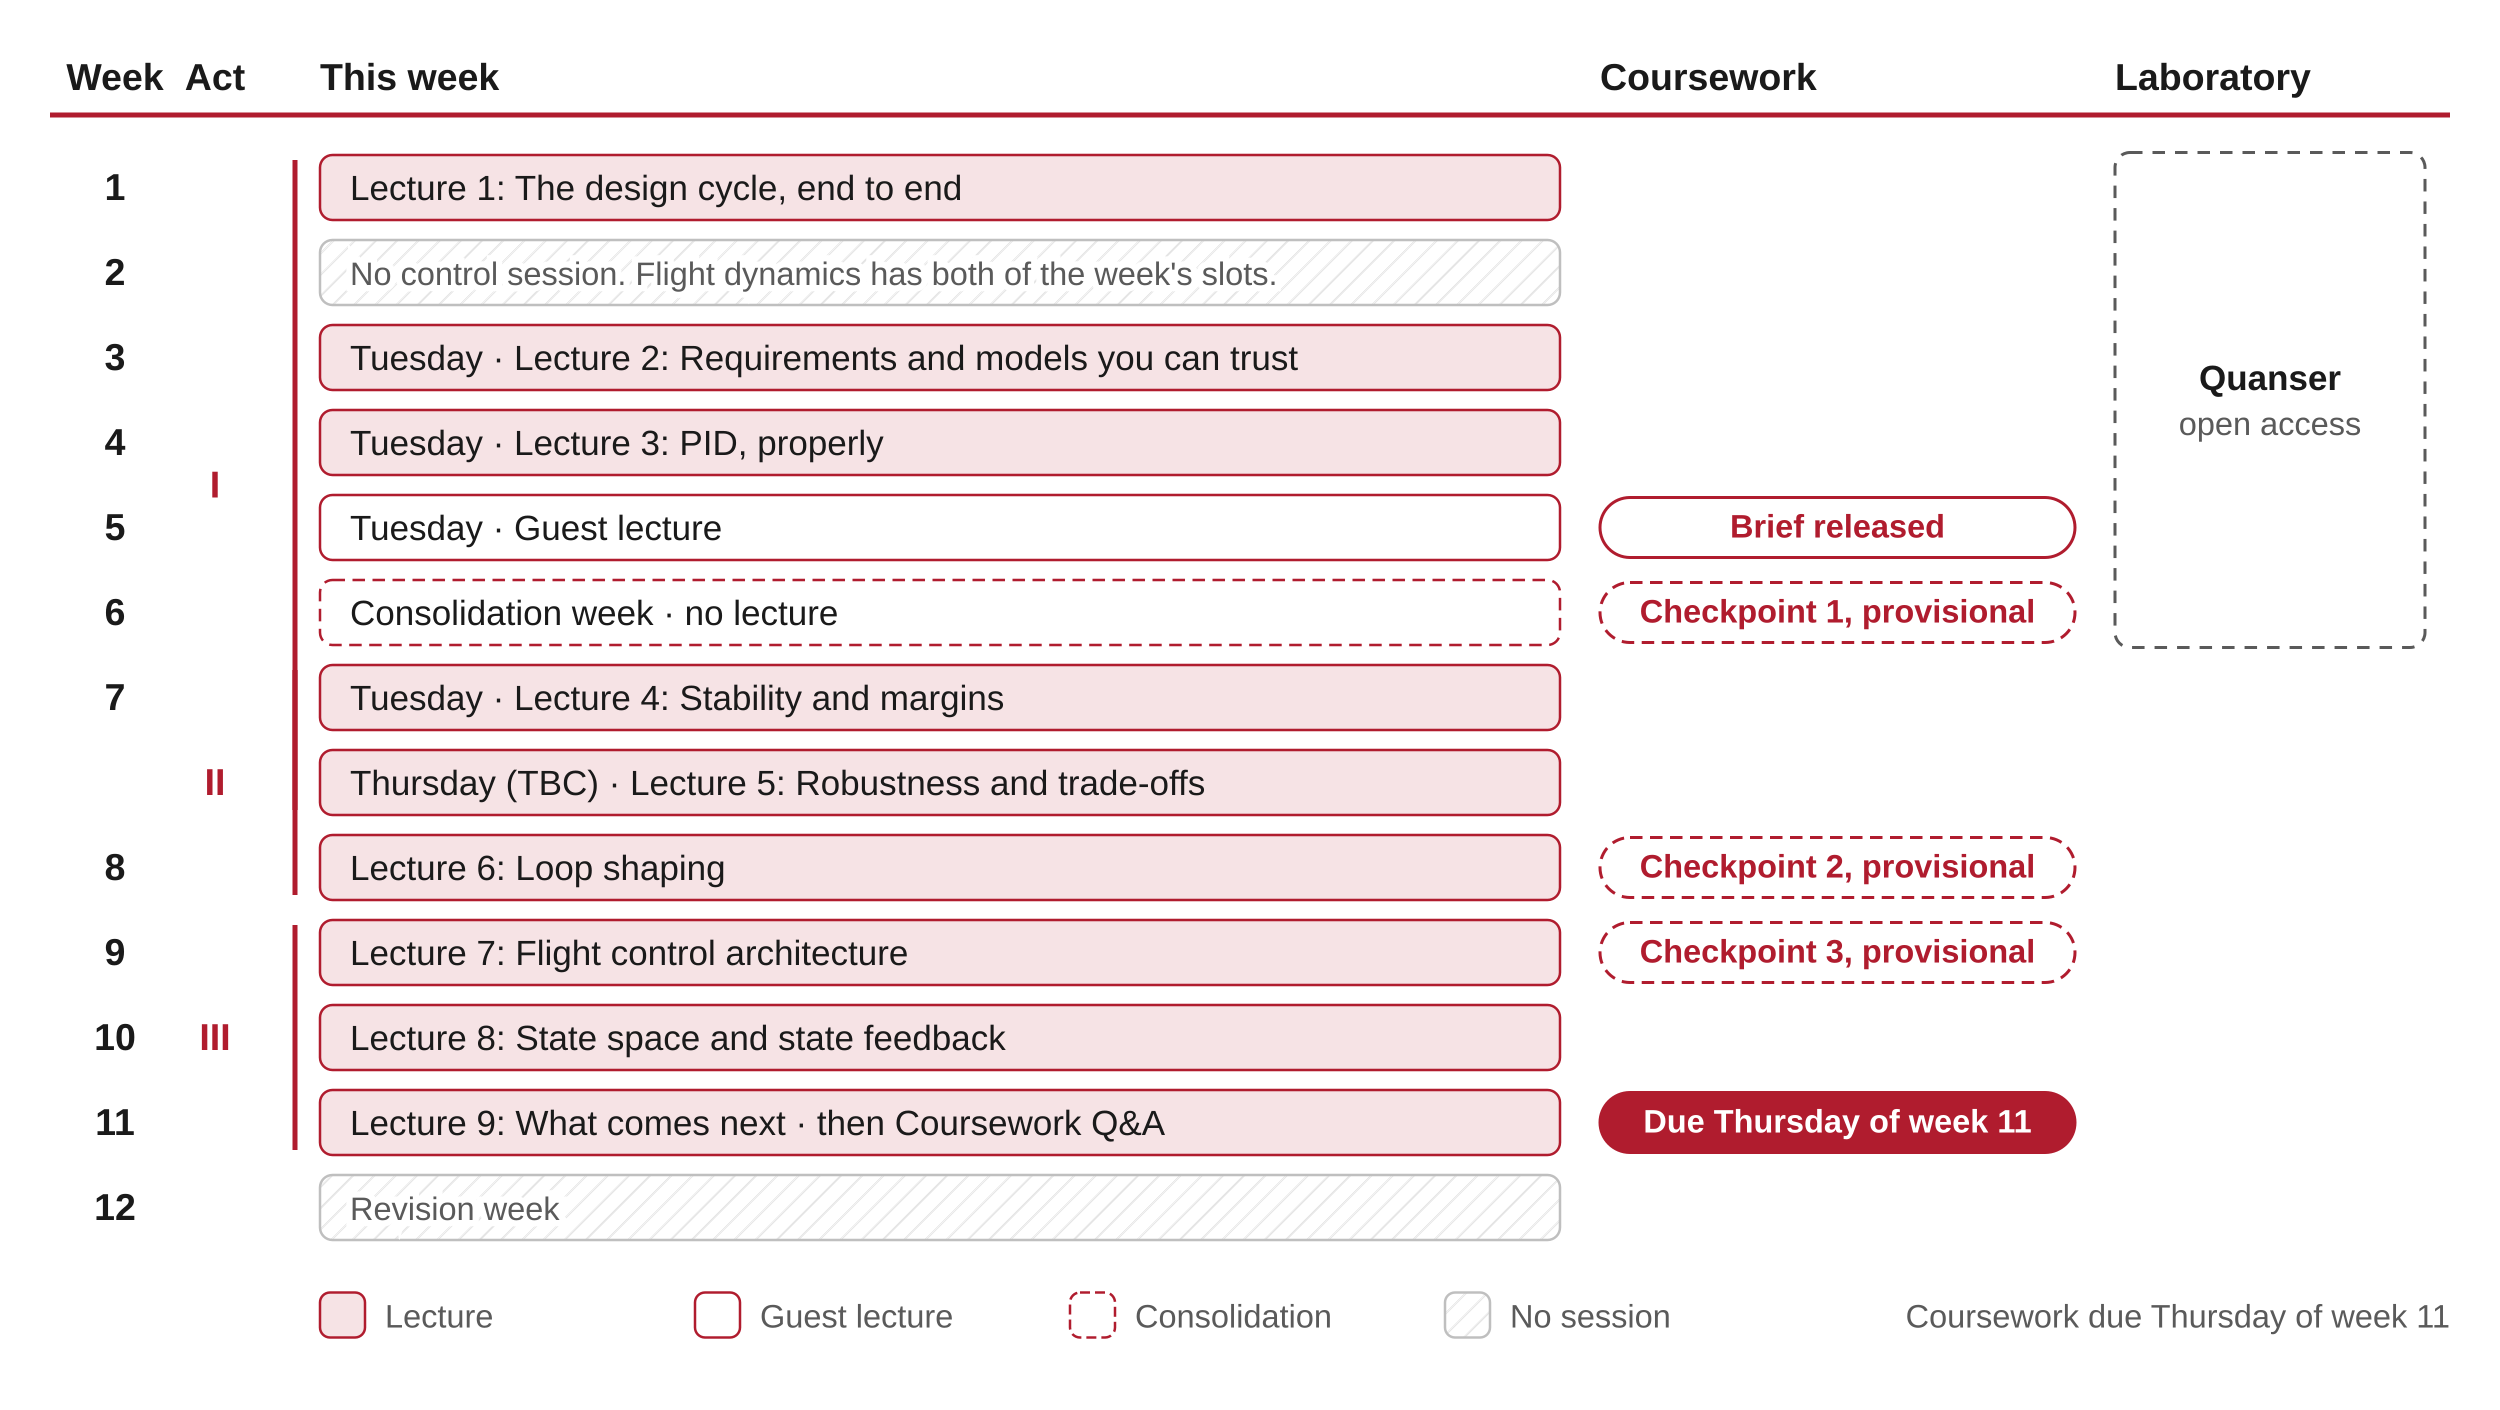
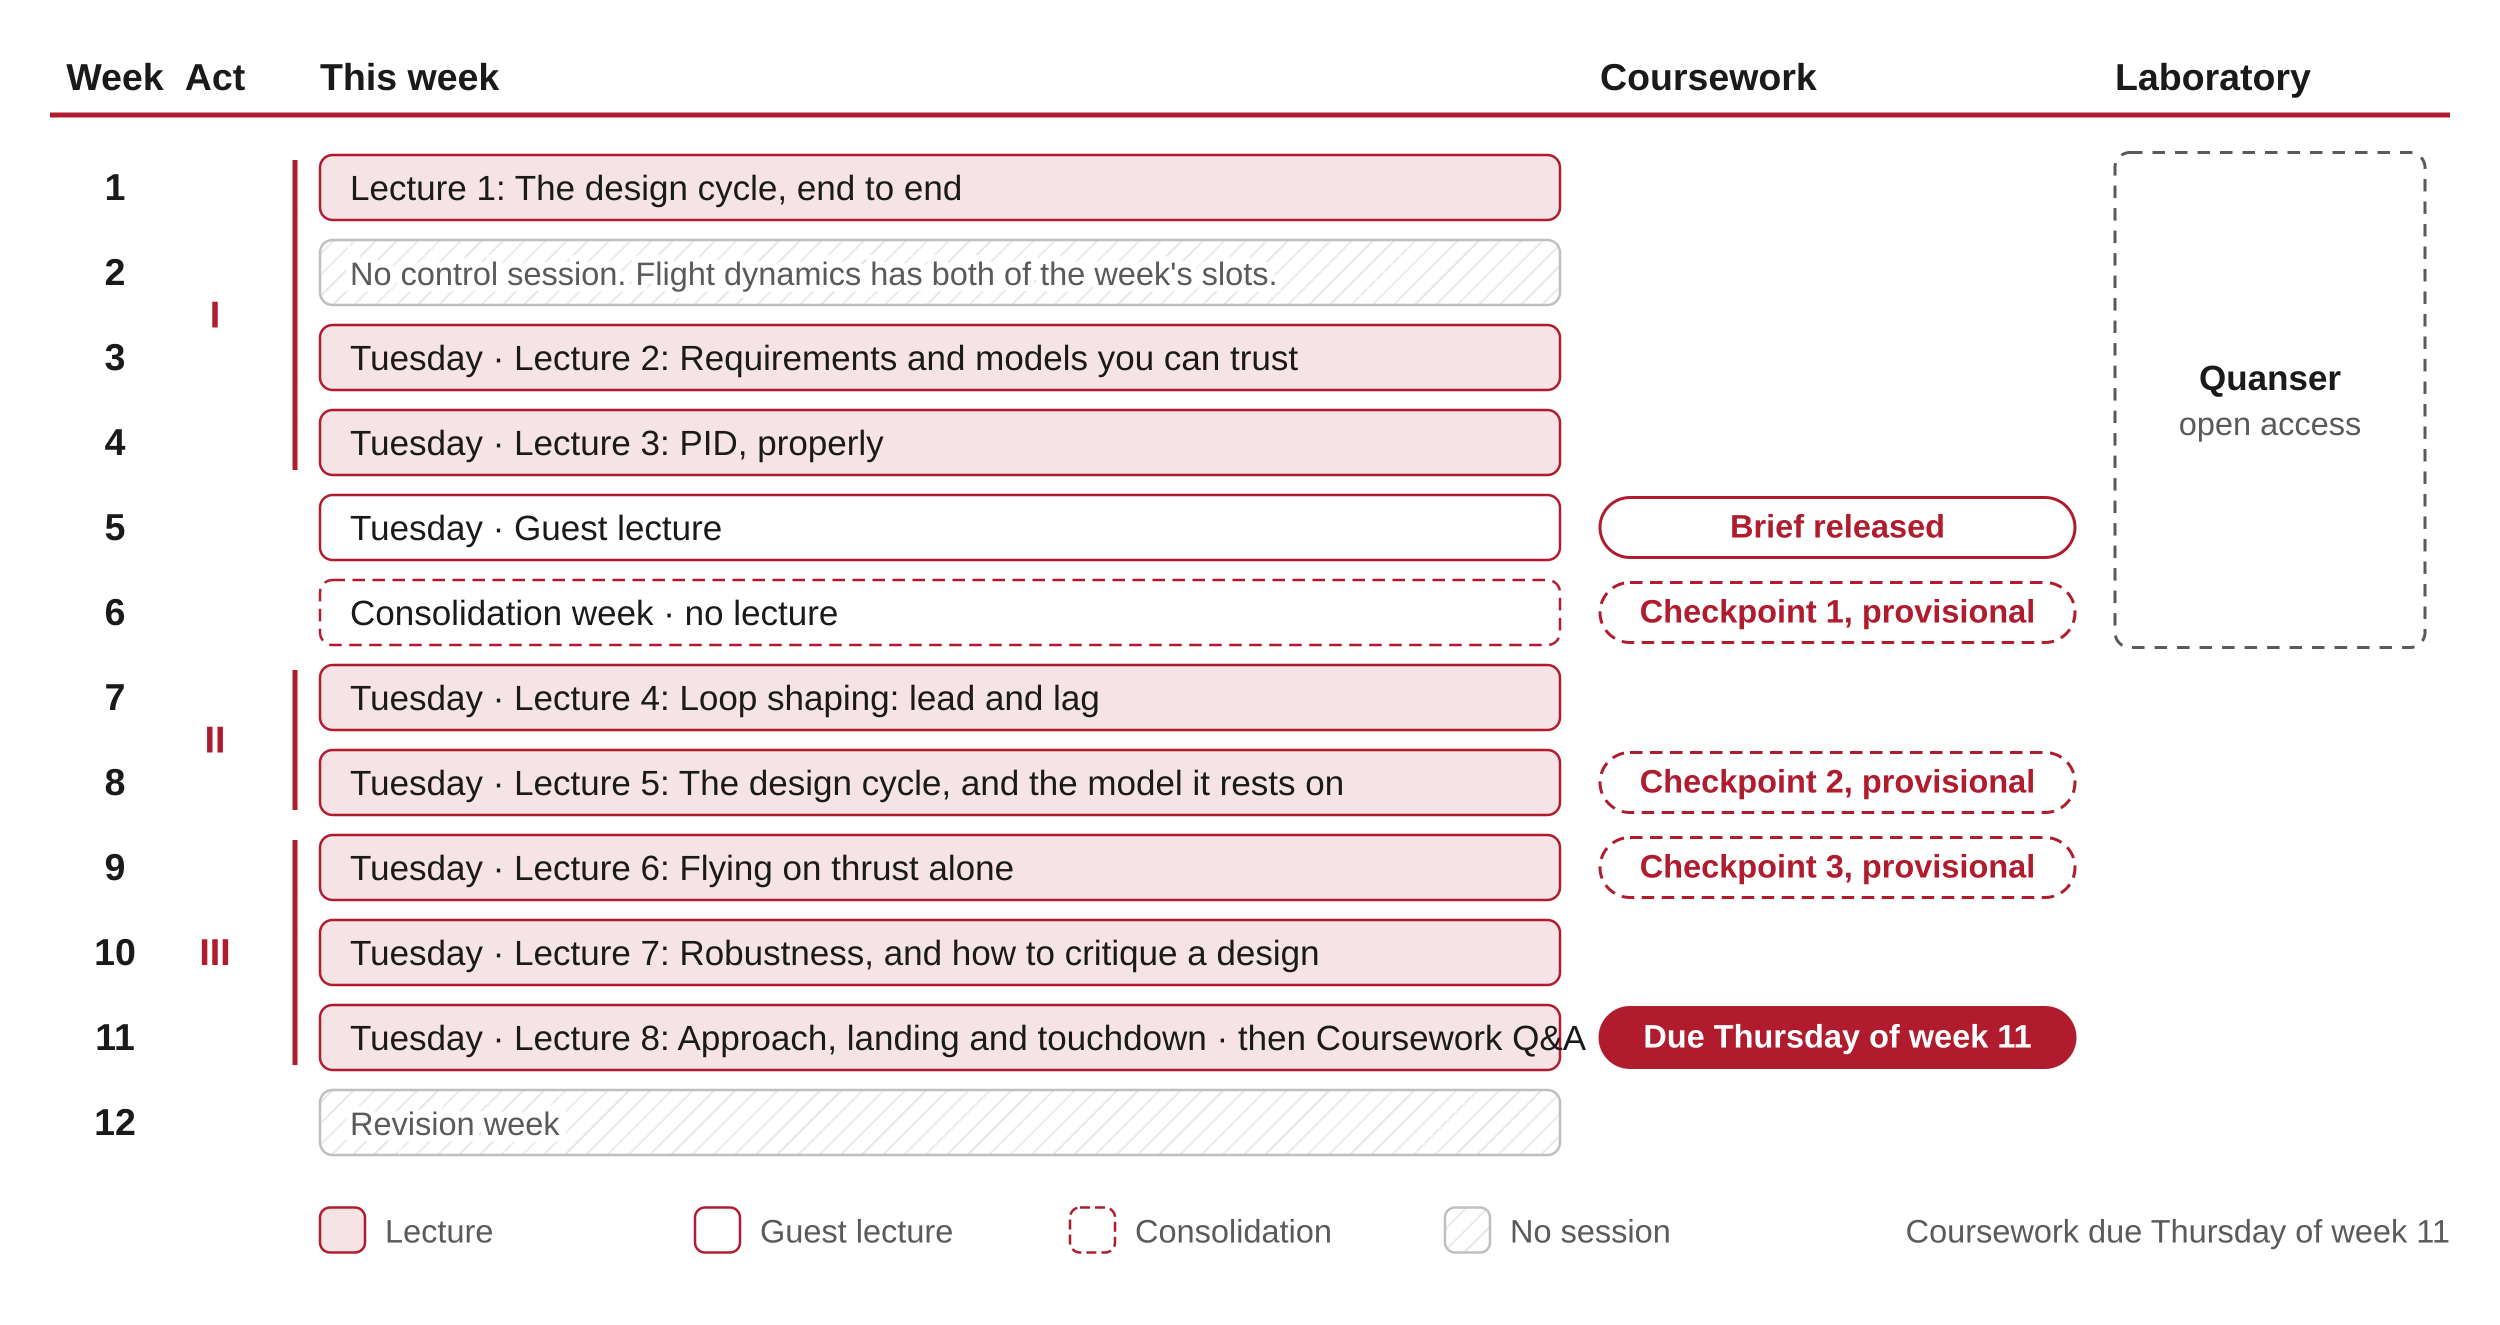
- <svg xmlns="http://www.w3.org/2000/svg" viewBox="0 0 1000 564" font-family="Trebuchet MS, Arial, sans-serif" role="img" aria-labelledby="t d">
-   <rect width="1000" height="564" fill="#fff" />
+ <svg xmlns="http://www.w3.org/2000/svg" viewBox="0 0 1000 530" font-family="Trebuchet MS, Arial, sans-serif" role="img" aria-labelledby="t d">
+   <rect width="1000" height="530" fill="#fff" />
  <defs>
    <pattern id="hatch" width="6" height="6" patternUnits="userSpaceOnUse" patternTransform="rotate(45)">
      <line x1="0" y1="0" x2="0" y2="6" stroke="#e4e4e4" stroke-width="1.5" />
    </pattern>
  </defs>
  <text x="46" y="36" font-size="15" font-weight="700" fill="#1a1a1a" text-anchor="middle">Week</text>
  <text x="86" y="36" font-size="15" font-weight="700" fill="#1a1a1a" text-anchor="middle">Act</text>
  <text x="128" y="36" font-size="15" font-weight="700" fill="#1a1a1a">This week</text>
  <text x="640" y="36" font-size="15" font-weight="700" fill="#1a1a1a">Coursework</text>
  <text x="846" y="36" font-size="15" font-weight="700" fill="#1a1a1a">Laboratory</text>
  <line x1="20" y1="46" x2="980" y2="46" stroke="#b01c2e" stroke-width="2" />
  <rect x="846" y="61" width="124" height="198" rx="6" fill="#fff" stroke="#5a5a5a" stroke-width="1.2" stroke-dasharray="5 4" />
  <text x="908.0" y="156.0" font-size="14" font-weight="700" fill="#1a1a1a" text-anchor="middle">Quanser</text>
  <text x="908.0" y="174.0" font-size="13" fill="#5a5a5a" text-anchor="middle">open access</text>
  <text x="46" y="80.0" font-size="15" font-weight="700" fill="#1a1a1a" text-anchor="middle">1</text>
  <rect x="128" y="62" width="496" height="26" rx="5" fill="#f6e3e5" stroke="#b01c2e" stroke-width="1" />
  <text x="140" y="80.0" font-size="14" fill="#1a1a1a" stroke="none" stroke-width="5" paint-order="stroke">Lecture 1: The design cycle, end to end</text>
  <text x="46" y="114.0" font-size="15" font-weight="700" fill="#1a1a1a" text-anchor="middle">2</text>
  <rect x="128" y="96" width="496" height="26" rx="5" fill="url(#hatch)" stroke="#bfbfbf" stroke-width="1" />
  <text x="140" y="114.0" font-size="13" fill="#5a5a5a" stroke="#fff" stroke-width="5" paint-order="stroke">No control session. Flight dynamics has both of the week's slots.</text>
  <text x="46" y="148.0" font-size="15" font-weight="700" fill="#1a1a1a" text-anchor="middle">3</text>
  <rect x="128" y="130" width="496" height="26" rx="5" fill="#f6e3e5" stroke="#b01c2e" stroke-width="1" />
  <text x="140" y="148.0" font-size="14" fill="#1a1a1a" stroke="none" stroke-width="5" paint-order="stroke">Tuesday · Lecture 2: Requirements and models you can trust</text>
  <text x="46" y="182.0" font-size="15" font-weight="700" fill="#1a1a1a" text-anchor="middle">4</text>
  <rect x="128" y="164" width="496" height="26" rx="5" fill="#f6e3e5" stroke="#b01c2e" stroke-width="1" />
  <text x="140" y="182.0" font-size="14" fill="#1a1a1a" stroke="none" stroke-width="5" paint-order="stroke">Tuesday · Lecture 3: PID, properly</text>
  <text x="46" y="216.0" font-size="15" font-weight="700" fill="#1a1a1a" text-anchor="middle">5</text>
  <rect x="128" y="198" width="496" height="26" rx="5" fill="#fff" stroke="#b01c2e" stroke-width="1" />
  <text x="140" y="216.0" font-size="14" fill="#1a1a1a" stroke="none" stroke-width="5" paint-order="stroke">Tuesday · Guest lecture</text>
  <rect x="640" y="199" width="190" height="24" rx="12" fill="#fff" stroke="#b01c2e" stroke-width="1.2" />
  <text x="735.0" y="215.0" font-size="13" font-weight="700" fill="#b01c2e" text-anchor="middle">Brief released</text>
  <text x="46" y="250.0" font-size="15" font-weight="700" fill="#1a1a1a" text-anchor="middle">6</text>
  <rect x="128" y="232" width="496" height="26" rx="5" fill="#fff" stroke="#b01c2e" stroke-width="1" stroke-dasharray="5 3" />
  <text x="140" y="250.0" font-size="14" fill="#1a1a1a" stroke="none" stroke-width="5" paint-order="stroke">Consolidation week · no lecture</text>
  <rect x="640" y="233" width="190" height="24" rx="12" fill="#fff" stroke="#b01c2e" stroke-width="1.2" stroke-dasharray="5 3" />
  <text x="735.0" y="249.0" font-size="13" font-weight="700" fill="#b01c2e" text-anchor="middle">Checkpoint 1, provisional</text>
  <text x="46" y="284.0" font-size="15" font-weight="700" fill="#1a1a1a" text-anchor="middle">7</text>
  <rect x="128" y="266" width="496" height="26" rx="5" fill="#f6e3e5" stroke="#b01c2e" stroke-width="1" />
-   <text x="140" y="284.0" font-size="14" fill="#1a1a1a" stroke="none" stroke-width="5" paint-order="stroke">Tuesday · Lecture 4: Stability and margins</text>
+   <text x="140" y="284.0" font-size="14" fill="#1a1a1a" stroke="none" stroke-width="5" paint-order="stroke">Tuesday · Lecture 4: Loop shaping: lead and lag</text>
+   <text x="46" y="318.0" font-size="15" font-weight="700" fill="#1a1a1a" text-anchor="middle">8</text>
  <rect x="128" y="300" width="496" height="26" rx="5" fill="#f6e3e5" stroke="#b01c2e" stroke-width="1" />
-   <text x="140" y="318.0" font-size="14" fill="#1a1a1a" stroke="none" stroke-width="5" paint-order="stroke">Thursday (TBC) · Lecture 5: Robustness and trade-offs</text>
-   <text x="46" y="352.0" font-size="15" font-weight="700" fill="#1a1a1a" text-anchor="middle">8</text>
+   <text x="140" y="318.0" font-size="14" fill="#1a1a1a" stroke="none" stroke-width="5" paint-order="stroke">Tuesday · Lecture 5: The design cycle, and the model it rests on</text>
+   <rect x="640" y="301" width="190" height="24" rx="12" fill="#fff" stroke="#b01c2e" stroke-width="1.2" stroke-dasharray="5 3" />
+   <text x="735.0" y="317.0" font-size="13" font-weight="700" fill="#b01c2e" text-anchor="middle">Checkpoint 2, provisional</text>
+   <text x="46" y="352.0" font-size="15" font-weight="700" fill="#1a1a1a" text-anchor="middle">9</text>
  <rect x="128" y="334" width="496" height="26" rx="5" fill="#f6e3e5" stroke="#b01c2e" stroke-width="1" />
-   <text x="140" y="352.0" font-size="14" fill="#1a1a1a" stroke="none" stroke-width="5" paint-order="stroke">Lecture 6: Loop shaping</text>
+   <text x="140" y="352.0" font-size="14" fill="#1a1a1a" stroke="none" stroke-width="5" paint-order="stroke">Tuesday · Lecture 6: Flying on thrust alone</text>
  <rect x="640" y="335" width="190" height="24" rx="12" fill="#fff" stroke="#b01c2e" stroke-width="1.2" stroke-dasharray="5 3" />
-   <text x="735.0" y="351.0" font-size="13" font-weight="700" fill="#b01c2e" text-anchor="middle">Checkpoint 2, provisional</text>
-   <text x="46" y="386.0" font-size="15" font-weight="700" fill="#1a1a1a" text-anchor="middle">9</text>
+   <text x="735.0" y="351.0" font-size="13" font-weight="700" fill="#b01c2e" text-anchor="middle">Checkpoint 3, provisional</text>
+   <text x="46" y="386.0" font-size="15" font-weight="700" fill="#1a1a1a" text-anchor="middle">10</text>
  <rect x="128" y="368" width="496" height="26" rx="5" fill="#f6e3e5" stroke="#b01c2e" stroke-width="1" />
-   <text x="140" y="386.0" font-size="14" fill="#1a1a1a" stroke="none" stroke-width="5" paint-order="stroke">Lecture 7: Flight control architecture</text>
-   <rect x="640" y="369" width="190" height="24" rx="12" fill="#fff" stroke="#b01c2e" stroke-width="1.2" stroke-dasharray="5 3" />
-   <text x="735.0" y="385.0" font-size="13" font-weight="700" fill="#b01c2e" text-anchor="middle">Checkpoint 3, provisional</text>
-   <text x="46" y="420.0" font-size="15" font-weight="700" fill="#1a1a1a" text-anchor="middle">10</text>
+   <text x="140" y="386.0" font-size="14" fill="#1a1a1a" stroke="none" stroke-width="5" paint-order="stroke">Tuesday · Lecture 7: Robustness, and how to critique a design</text>
+   <text x="46" y="420.0" font-size="15" font-weight="700" fill="#1a1a1a" text-anchor="middle">11</text>
  <rect x="128" y="402" width="496" height="26" rx="5" fill="#f6e3e5" stroke="#b01c2e" stroke-width="1" />
-   <text x="140" y="420.0" font-size="14" fill="#1a1a1a" stroke="none" stroke-width="5" paint-order="stroke">Lecture 8: State space and state feedback</text>
-   <text x="46" y="454.0" font-size="15" font-weight="700" fill="#1a1a1a" text-anchor="middle">11</text>
-   <rect x="128" y="436" width="496" height="26" rx="5" fill="#f6e3e5" stroke="#b01c2e" stroke-width="1" />
-   <text x="140" y="454.0" font-size="14" fill="#1a1a1a" stroke="none" stroke-width="5" paint-order="stroke">Lecture 9: What comes next · then Coursework Q&amp;A</text>
-   <rect x="640" y="437" width="190" height="24" rx="12" fill="#b01c2e" stroke="#b01c2e" stroke-width="1.2" />
-   <text x="735.0" y="453.0" font-size="13" font-weight="700" fill="#fff" text-anchor="middle">Due Thursday of week 11</text>
-   <text x="46" y="488.0" font-size="15" font-weight="700" fill="#1a1a1a" text-anchor="middle">12</text>
-   <rect x="128" y="470" width="496" height="26" rx="5" fill="url(#hatch)" stroke="#bfbfbf" stroke-width="1" />
-   <text x="140" y="488.0" font-size="13" fill="#5a5a5a" stroke="#fff" stroke-width="5" paint-order="stroke">Revision week</text>
-   <line x1="118" y1="64" x2="118" y2="324" stroke="#b01c2e" stroke-width="2" />
-   <text x="86" y="199.0" font-size="15" font-weight="700" fill="#b01c2e" text-anchor="middle">I</text>
-   <line x1="118" y1="268" x2="118" y2="358" stroke="#b01c2e" stroke-width="2" />
-   <text x="86" y="318.0" font-size="15" font-weight="700" fill="#b01c2e" text-anchor="middle">II</text>
-   <line x1="118" y1="370" x2="118" y2="460" stroke="#b01c2e" stroke-width="2" />
-   <text x="86" y="420.0" font-size="15" font-weight="700" fill="#b01c2e" text-anchor="middle">III</text>
-   <rect x="128" y="517" width="18" height="18" rx="4" fill="#f6e3e5" stroke="#b01c2e" />
-   <text x="154" y="531" font-size="13" fill="#5a5a5a">Lecture</text>
-   <rect x="278" y="517" width="18" height="18" rx="4" fill="#fff" stroke="#b01c2e" />
-   <text x="304" y="531" font-size="13" fill="#5a5a5a">Guest lecture</text>
-   <rect x="428" y="517" width="18" height="18" rx="4" fill="#fff" stroke="#b01c2e" stroke-dasharray="4 2" />
-   <text x="454" y="531" font-size="13" fill="#5a5a5a">Consolidation</text>
-   <rect x="578" y="517" width="18" height="18" rx="4" fill="url(#hatch)" stroke="#bfbfbf" />
-   <text x="604" y="531" font-size="13" fill="#5a5a5a">No session</text>
-   <text x="980" y="531" font-size="13" fill="#5a5a5a" text-anchor="end">Coursework due Thursday of week 11</text>
+   <text x="140" y="420.0" font-size="14" fill="#1a1a1a" stroke="none" stroke-width="5" paint-order="stroke">Tuesday · Lecture 8: Approach, landing and touchdown · then Coursework Q&amp;A</text>
+   <rect x="640" y="403" width="190" height="24" rx="12" fill="#b01c2e" stroke="#b01c2e" stroke-width="1.2" />
+   <text x="735.0" y="419.0" font-size="13" font-weight="700" fill="#fff" text-anchor="middle">Due Thursday of week 11</text>
+   <text x="46" y="454.0" font-size="15" font-weight="700" fill="#1a1a1a" text-anchor="middle">12</text>
+   <rect x="128" y="436" width="496" height="26" rx="5" fill="url(#hatch)" stroke="#bfbfbf" stroke-width="1" />
+   <text x="140" y="454.0" font-size="13" fill="#5a5a5a" stroke="#fff" stroke-width="5" paint-order="stroke">Revision week</text>
+   <line x1="118" y1="64" x2="118" y2="188" stroke="#b01c2e" stroke-width="2" />
+   <text x="86" y="131.0" font-size="15" font-weight="700" fill="#b01c2e" text-anchor="middle">I</text>
+   <line x1="118" y1="268" x2="118" y2="324" stroke="#b01c2e" stroke-width="2" />
+   <text x="86" y="301.0" font-size="15" font-weight="700" fill="#b01c2e" text-anchor="middle">II</text>
+   <line x1="118" y1="336" x2="118" y2="426" stroke="#b01c2e" stroke-width="2" />
+   <text x="86" y="386.0" font-size="15" font-weight="700" fill="#b01c2e" text-anchor="middle">III</text>
+   <rect x="128" y="483" width="18" height="18" rx="4" fill="#f6e3e5" stroke="#b01c2e" />
+   <text x="154" y="497" font-size="13" fill="#5a5a5a">Lecture</text>
+   <rect x="278" y="483" width="18" height="18" rx="4" fill="#fff" stroke="#b01c2e" />
+   <text x="304" y="497" font-size="13" fill="#5a5a5a">Guest lecture</text>
+   <rect x="428" y="483" width="18" height="18" rx="4" fill="#fff" stroke="#b01c2e" stroke-dasharray="4 2" />
+   <text x="454" y="497" font-size="13" fill="#5a5a5a">Consolidation</text>
+   <rect x="578" y="483" width="18" height="18" rx="4" fill="url(#hatch)" stroke="#bfbfbf" />
+   <text x="604" y="497" font-size="13" fill="#5a5a5a">No session</text>
+   <text x="980" y="497" font-size="13" fill="#5a5a5a" text-anchor="end">Coursework due Thursday of week 11</text>
</svg>
